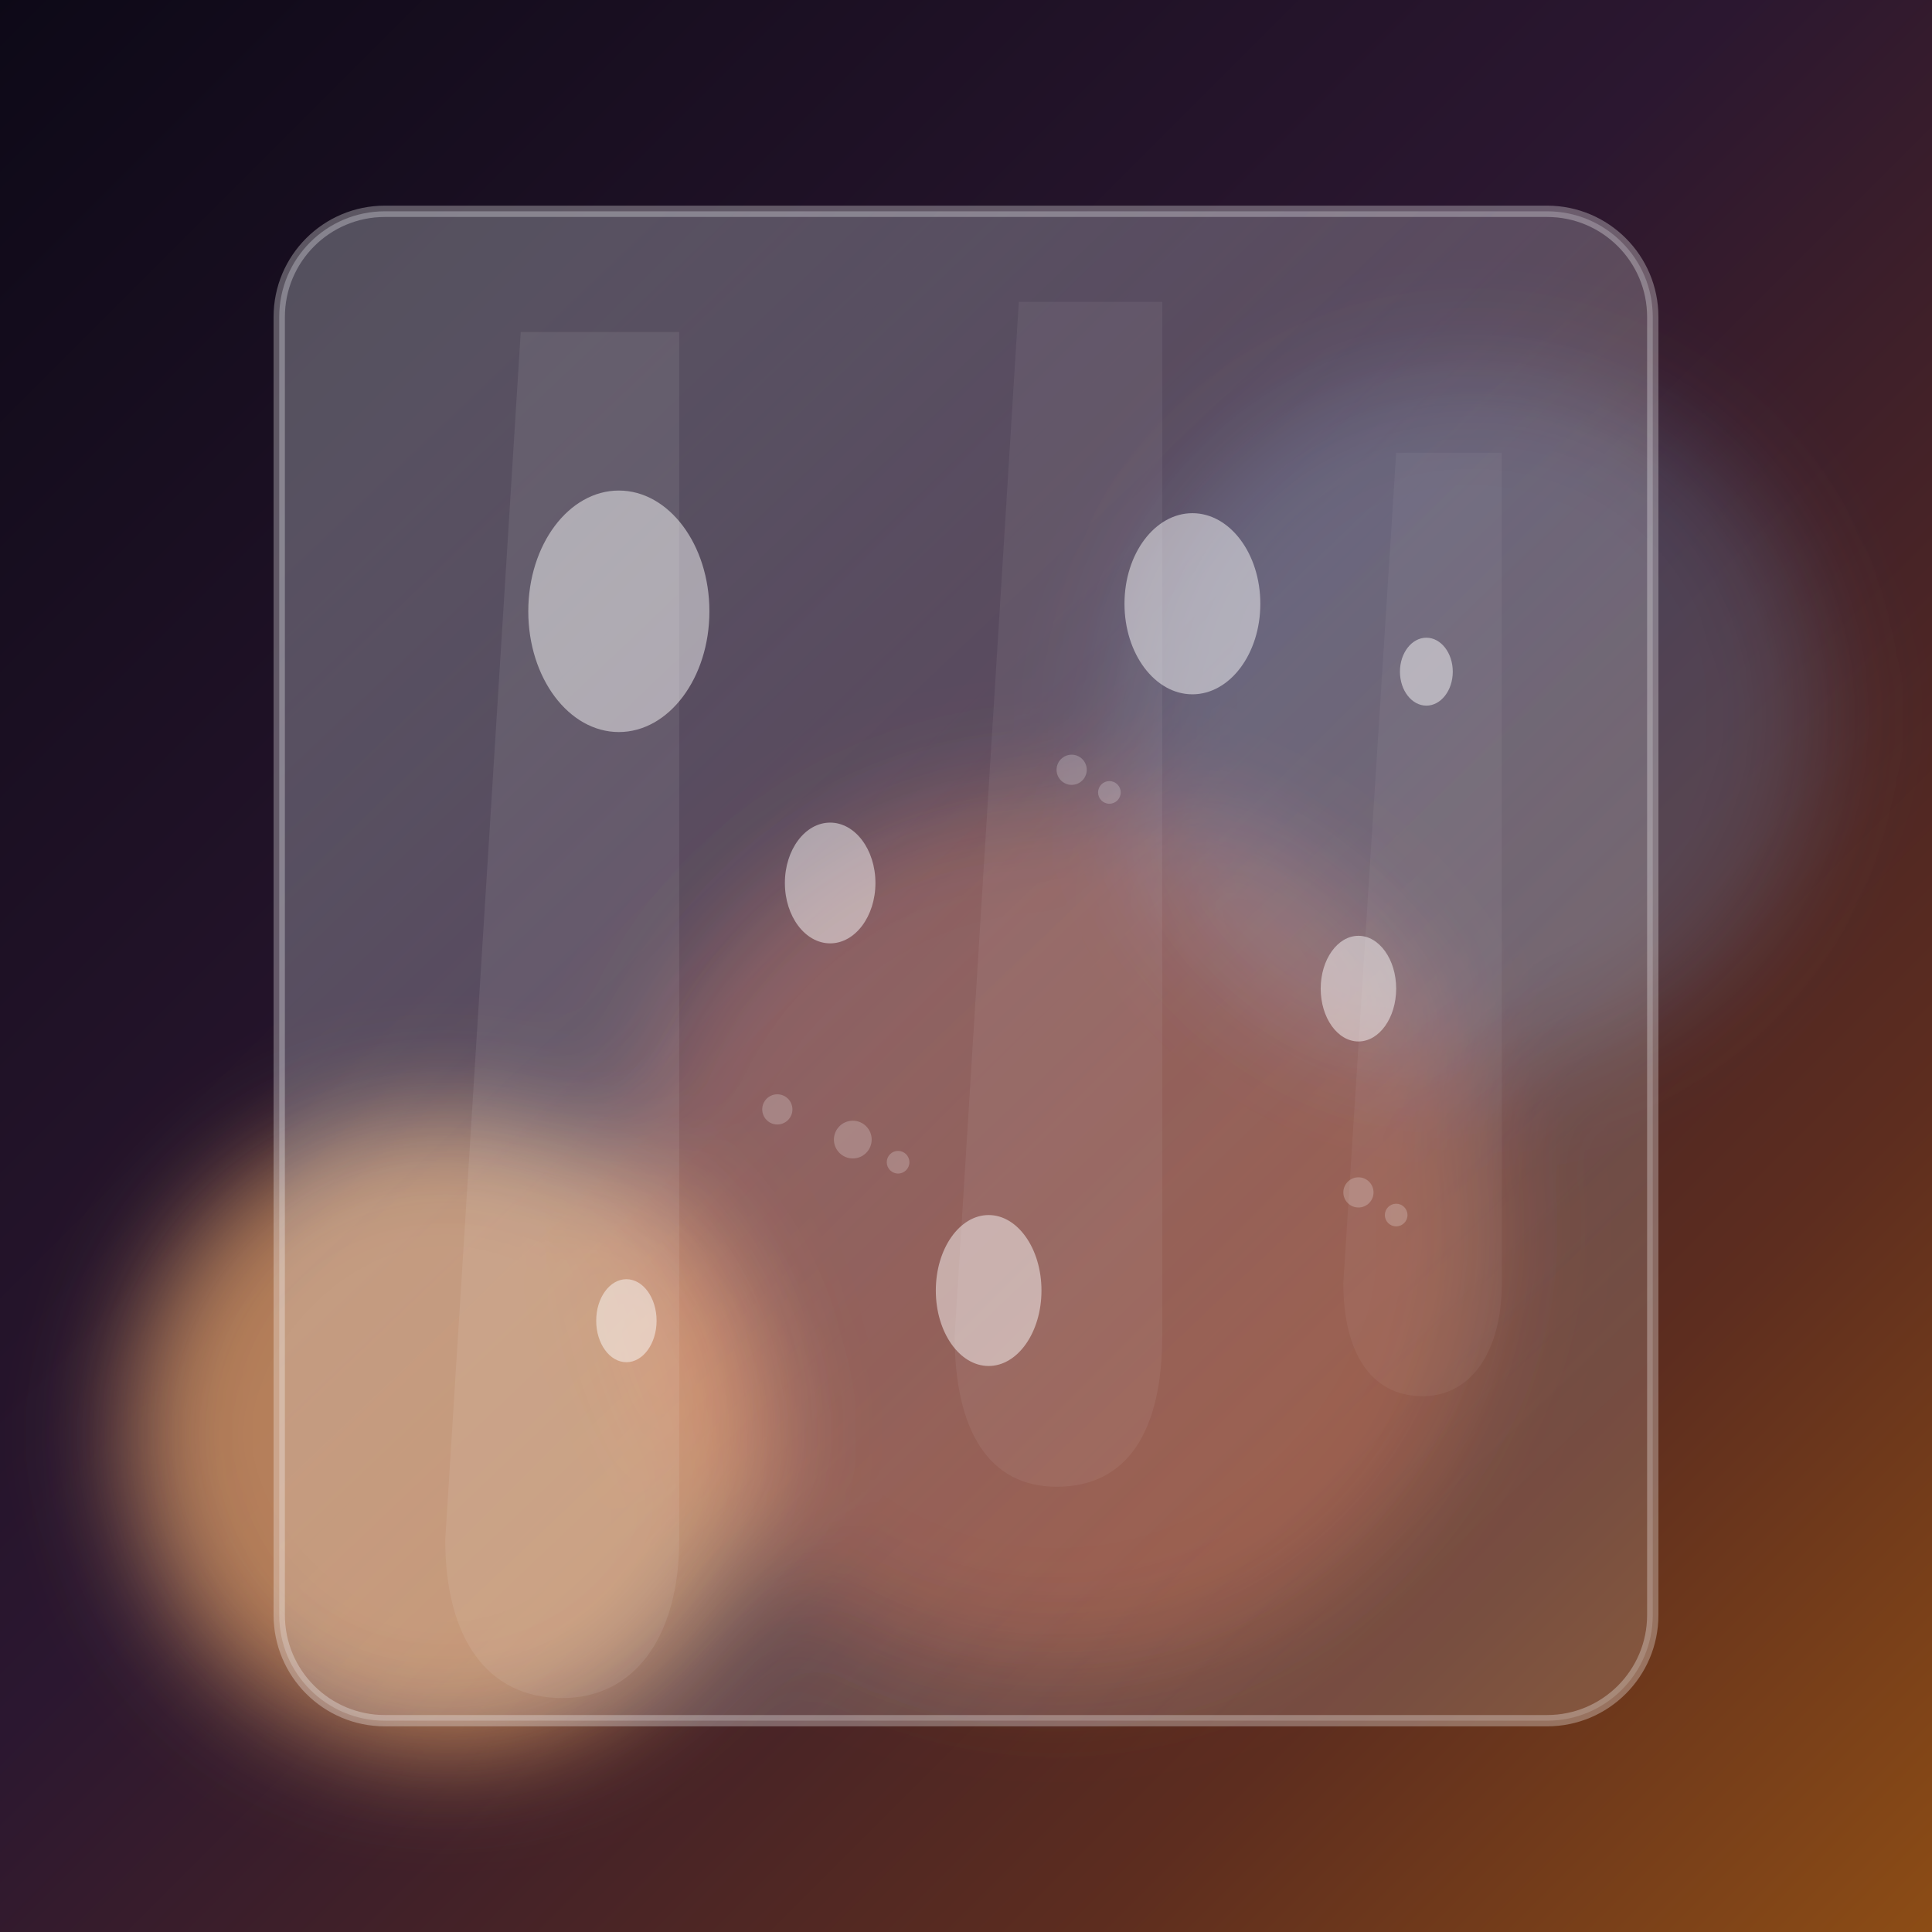
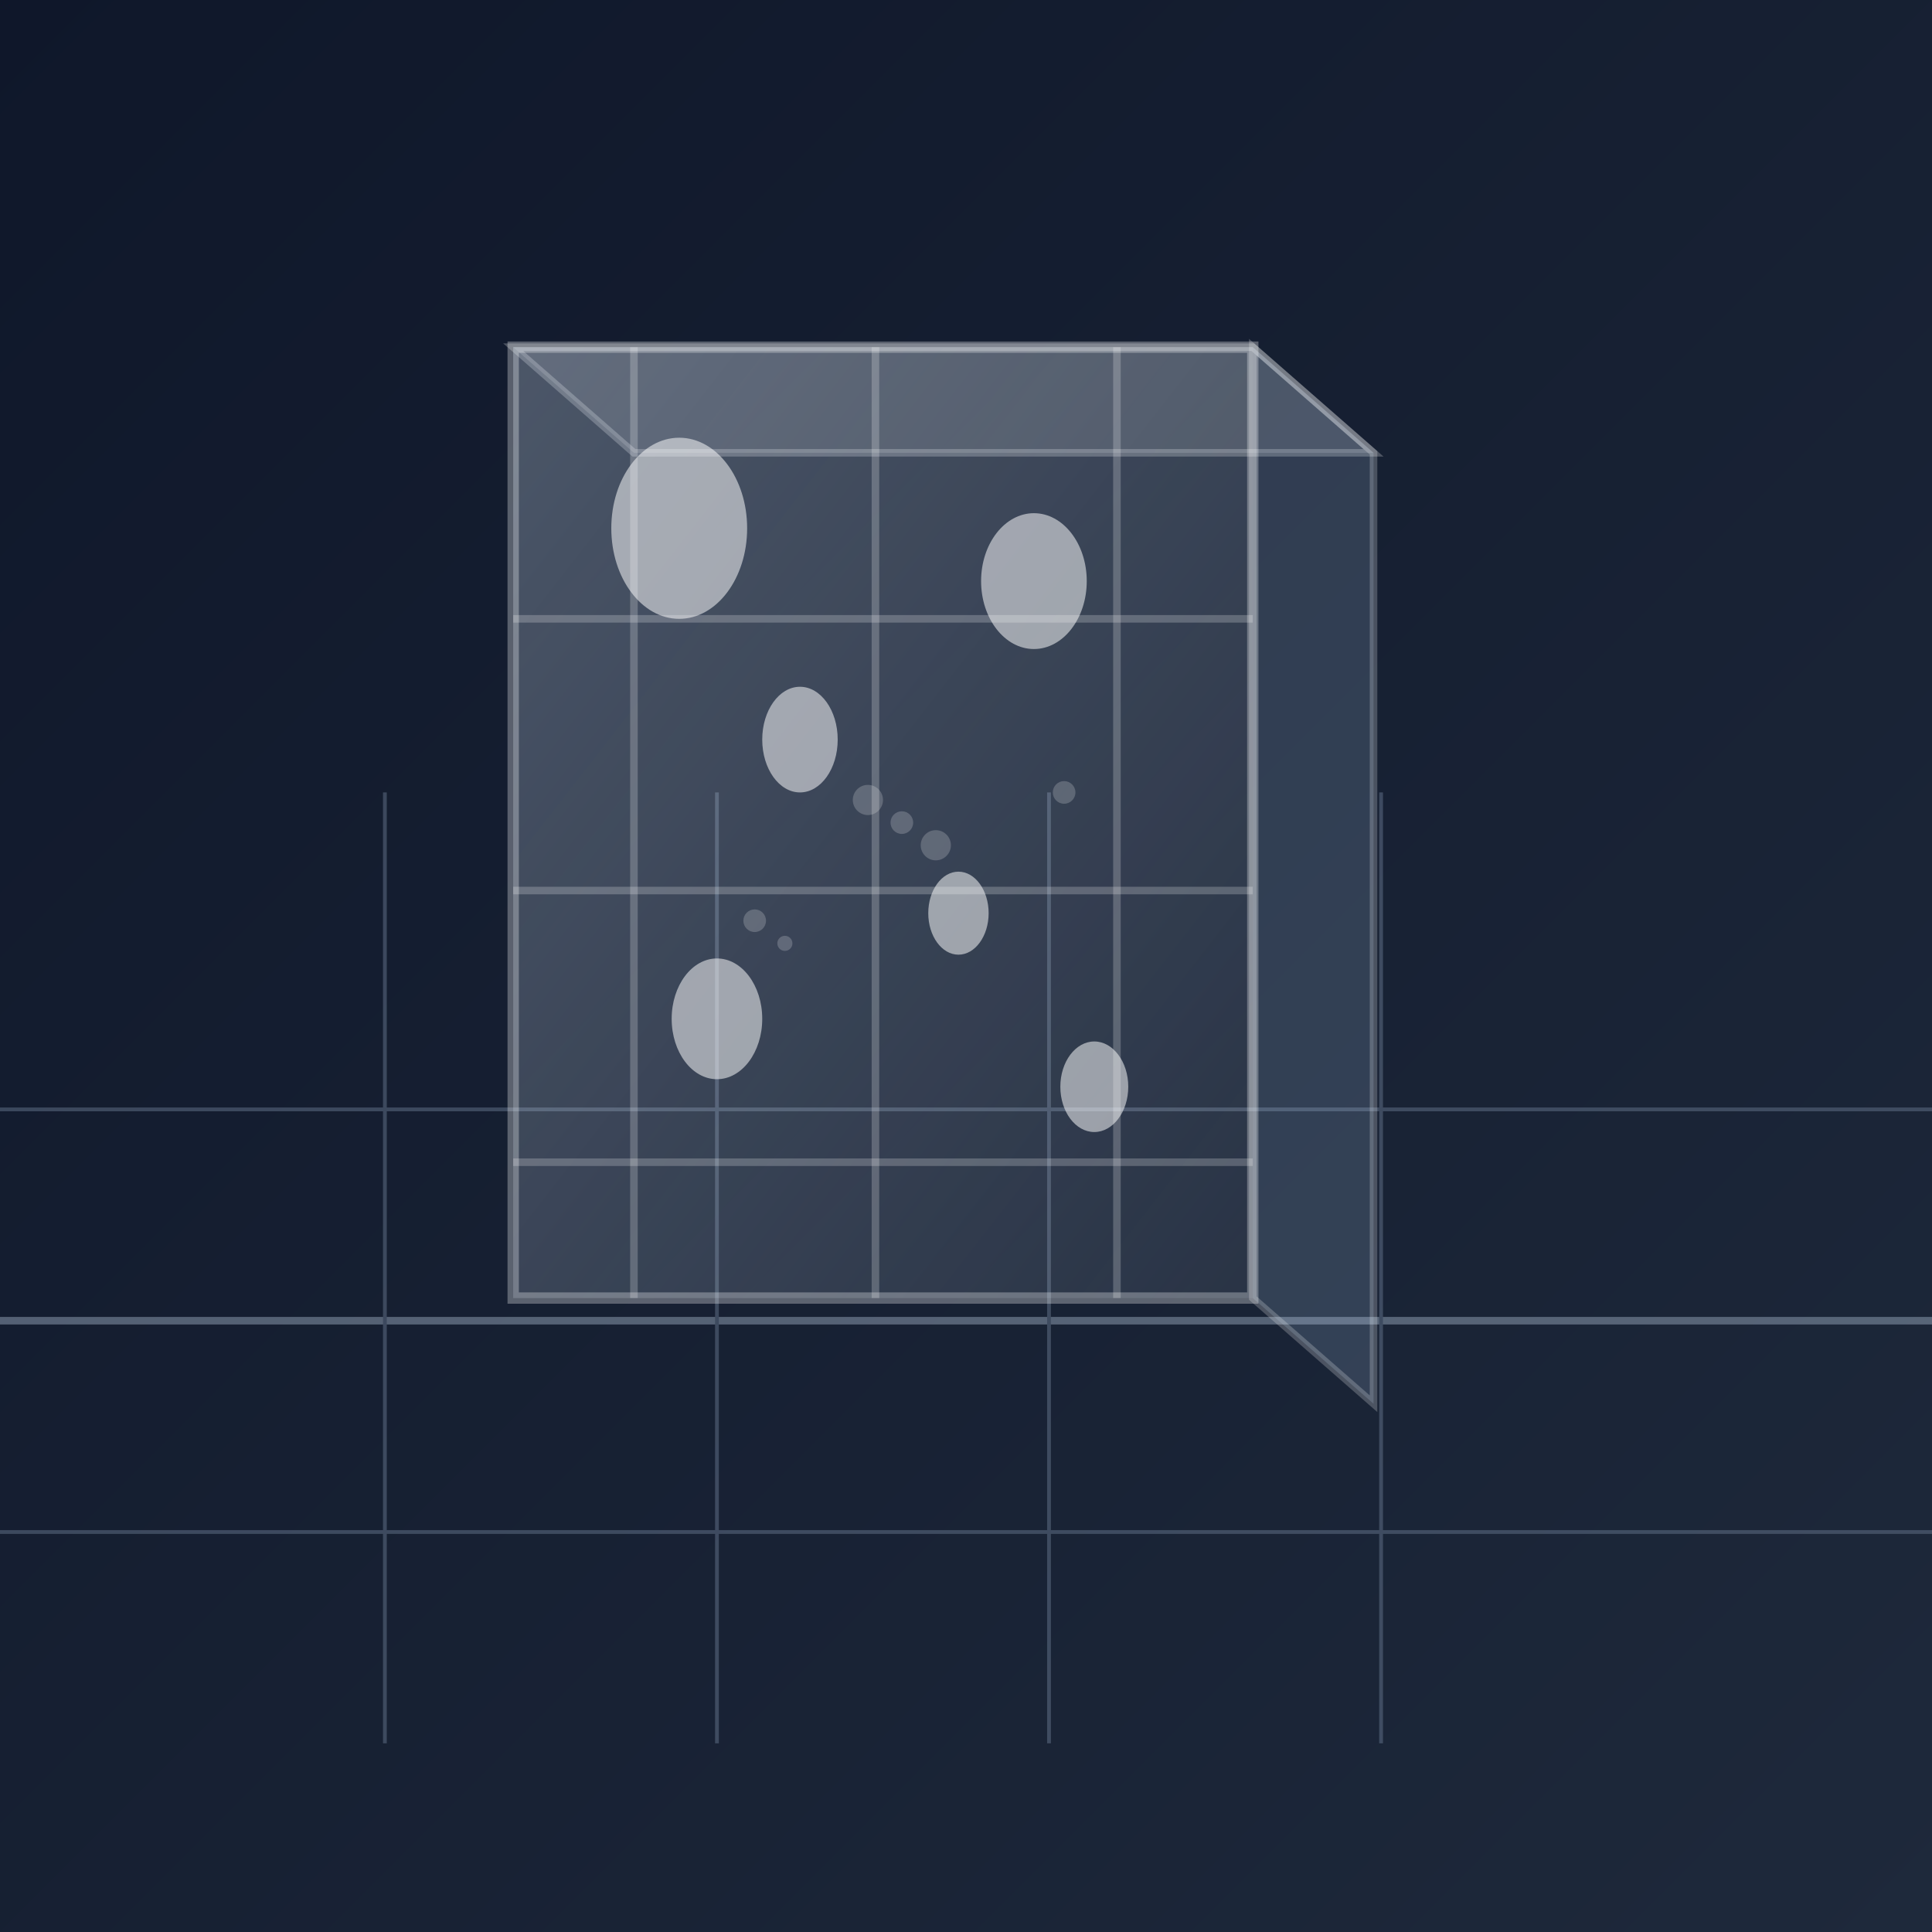
<svg xmlns="http://www.w3.org/2000/svg" viewBox="0 0 512 512">
  <defs>
    <linearGradient id="bg" x1="0%" y1="0%" x2="100%" y2="100%">
-       <stop offset="0%" stop-color="#0d0917" />
-       <stop offset="45%" stop-color="#2b1730" />
-       <stop offset="78%" stop-color="#5d2d1f" />
-       <stop offset="100%" stop-color="#8d4d15" />
+       <stop offset="0%" stop-color="#0f172a" />
+       <stop offset="100%" stop-color="#1e293b" />
    </linearGradient>
-     <linearGradient id="glass" x1="15%" y1="10%" x2="85%" y2="90%">
-       <stop offset="0%" stop-color="rgba(235,244,255,0.22)" />
-       <stop offset="100%" stop-color="rgba(255,255,255,0.08)" />
+     <linearGradient id="glassFace" x1="0%" y1="0%" x2="100%" y2="100%">
+       <stop offset="0%" stop-color="rgba(223,239,255,0.28)" />
+       <stop offset="100%" stop-color="rgba(223,239,255,0.08)" />
    </linearGradient>
-     <filter id="blur">
-       <feGaussianBlur stdDeviation="14" />
-     </filter>
  </defs>
  <rect width="512" height="512" fill="url(#bg)" />
-   <g opacity="0.9" filter="url(#blur)">
-     <circle cx="118" cy="380" r="84" fill="#ffb86f" fill-opacity="0.72" />
-     <circle cx="280" cy="326" r="116" fill="#ff7b45" fill-opacity="0.34" />
-     <circle cx="390" cy="190" r="92" fill="#8fc9ff" fill-opacity="0.22" />
+   <g opacity="0.5">
+     <path d="M0 350h512" stroke="#94a3b8" stroke-width="2" />
+     <path d="M0 294h512" stroke="#64748b" stroke-width="1" />
+     <path d="M0 406h512" stroke="#64748b" stroke-width="1" />
+     <path d="M102 210v252" stroke="#64748b" stroke-width="1" />
+     <path d="M190 210v252" stroke="#64748b" stroke-width="1" />
+     <path d="M278 210v252" stroke="#64748b" stroke-width="1" />
+     <path d="M366 210v252" stroke="#64748b" stroke-width="1" />
  </g>
-   <g transform="translate(74 56)">
-     <rect x="0" y="0" width="364" height="400" rx="28" fill="rgba(255,255,255,0.08)" stroke="rgba(255,255,255,0.3)" stroke-width="3" />
-     <rect x="0" y="0" width="364" height="400" rx="28" fill="url(#glass)" />
-     <path d="M64 32h42v320c0 26-12 42-31 42-20 0-31-16-31-42z" fill="rgba(255,255,255,0.08)" />
-     <path d="M196 24h38v274c0 25-9 40-28 40-18 0-27-15-27-40z" fill="rgba(255,255,255,0.06)" />
-     <path d="M296 64h28v220c0 18-8 30-21 30-14 0-21-12-21-30z" fill="rgba(255,255,255,0.05)" />
-     <g fill="rgba(255,255,255,0.48)">
-       <ellipse cx="90" cy="106" rx="24" ry="32" />
-       <ellipse cx="146" cy="178" rx="12" ry="16" />
-       <ellipse cx="242" cy="104" rx="18" ry="24" />
-       <ellipse cx="286" cy="206" rx="10" ry="14" />
-       <ellipse cx="188" cy="286" rx="14" ry="20" />
-       <ellipse cx="92" cy="294" rx="8" ry="11" />
-       <ellipse cx="304" cy="122" rx="7" ry="9" />
+   <g transform="translate(136 92)">
+     <polygon points="0,0 196,0 228,28 32,28" fill="rgba(255,255,255,0.14)" stroke="rgba(255,255,255,0.24)" stroke-width="2" />
+     <polygon points="196,0 228,28 228,280 196,252" fill="rgba(191,219,254,0.16)" stroke="rgba(255,255,255,0.22)" stroke-width="2" />
+     <rect x="0" y="0" width="196" height="252" fill="url(#glassFace)" stroke="rgba(255,255,255,0.3)" stroke-width="3" />
+     <g stroke="rgba(255,255,255,0.22)" stroke-width="2">
+       <path d="M32 0v252" />
+       <path d="M96 0v252" />
+       <path d="M160 0v252" />
+       <path d="M0 72h196" />
+       <path d="M0 144h196" />
+       <path d="M0 216h196" />
    </g>
-     <g fill="rgba(255,255,255,0.22)">
-       <circle cx="132" cy="238" r="4" />
-       <circle cx="152" cy="246" r="5" />
-       <circle cx="164" cy="252" r="3" />
-       <circle cx="210" cy="148" r="4" />
-       <circle cx="220" cy="154" r="3" />
-       <circle cx="286" cy="260" r="4" />
-       <circle cx="296" cy="266" r="3" />
+     <g fill="rgba(255,255,255,0.52)">
+       <ellipse cx="44" cy="48" rx="18" ry="24" />
+       <ellipse cx="76" cy="104" rx="10" ry="14" />
+       <ellipse cx="138" cy="62" rx="14" ry="18" />
+       <ellipse cx="118" cy="150" rx="8" ry="11" />
+       <ellipse cx="54" cy="178" rx="12" ry="16" />
+       <ellipse cx="154" cy="196" rx="9" ry="12" />
+     </g>
+     <g fill="rgba(255,255,255,0.2)">
+       <circle cx="94" cy="120" r="4" />
+       <circle cx="103" cy="126" r="3" />
+       <circle cx="112" cy="132" r="4" />
+       <circle cx="64" cy="152" r="3" />
+       <circle cx="72" cy="158" r="2" />
+       <circle cx="146" cy="118" r="3" />
    </g>
  </g>
</svg>
